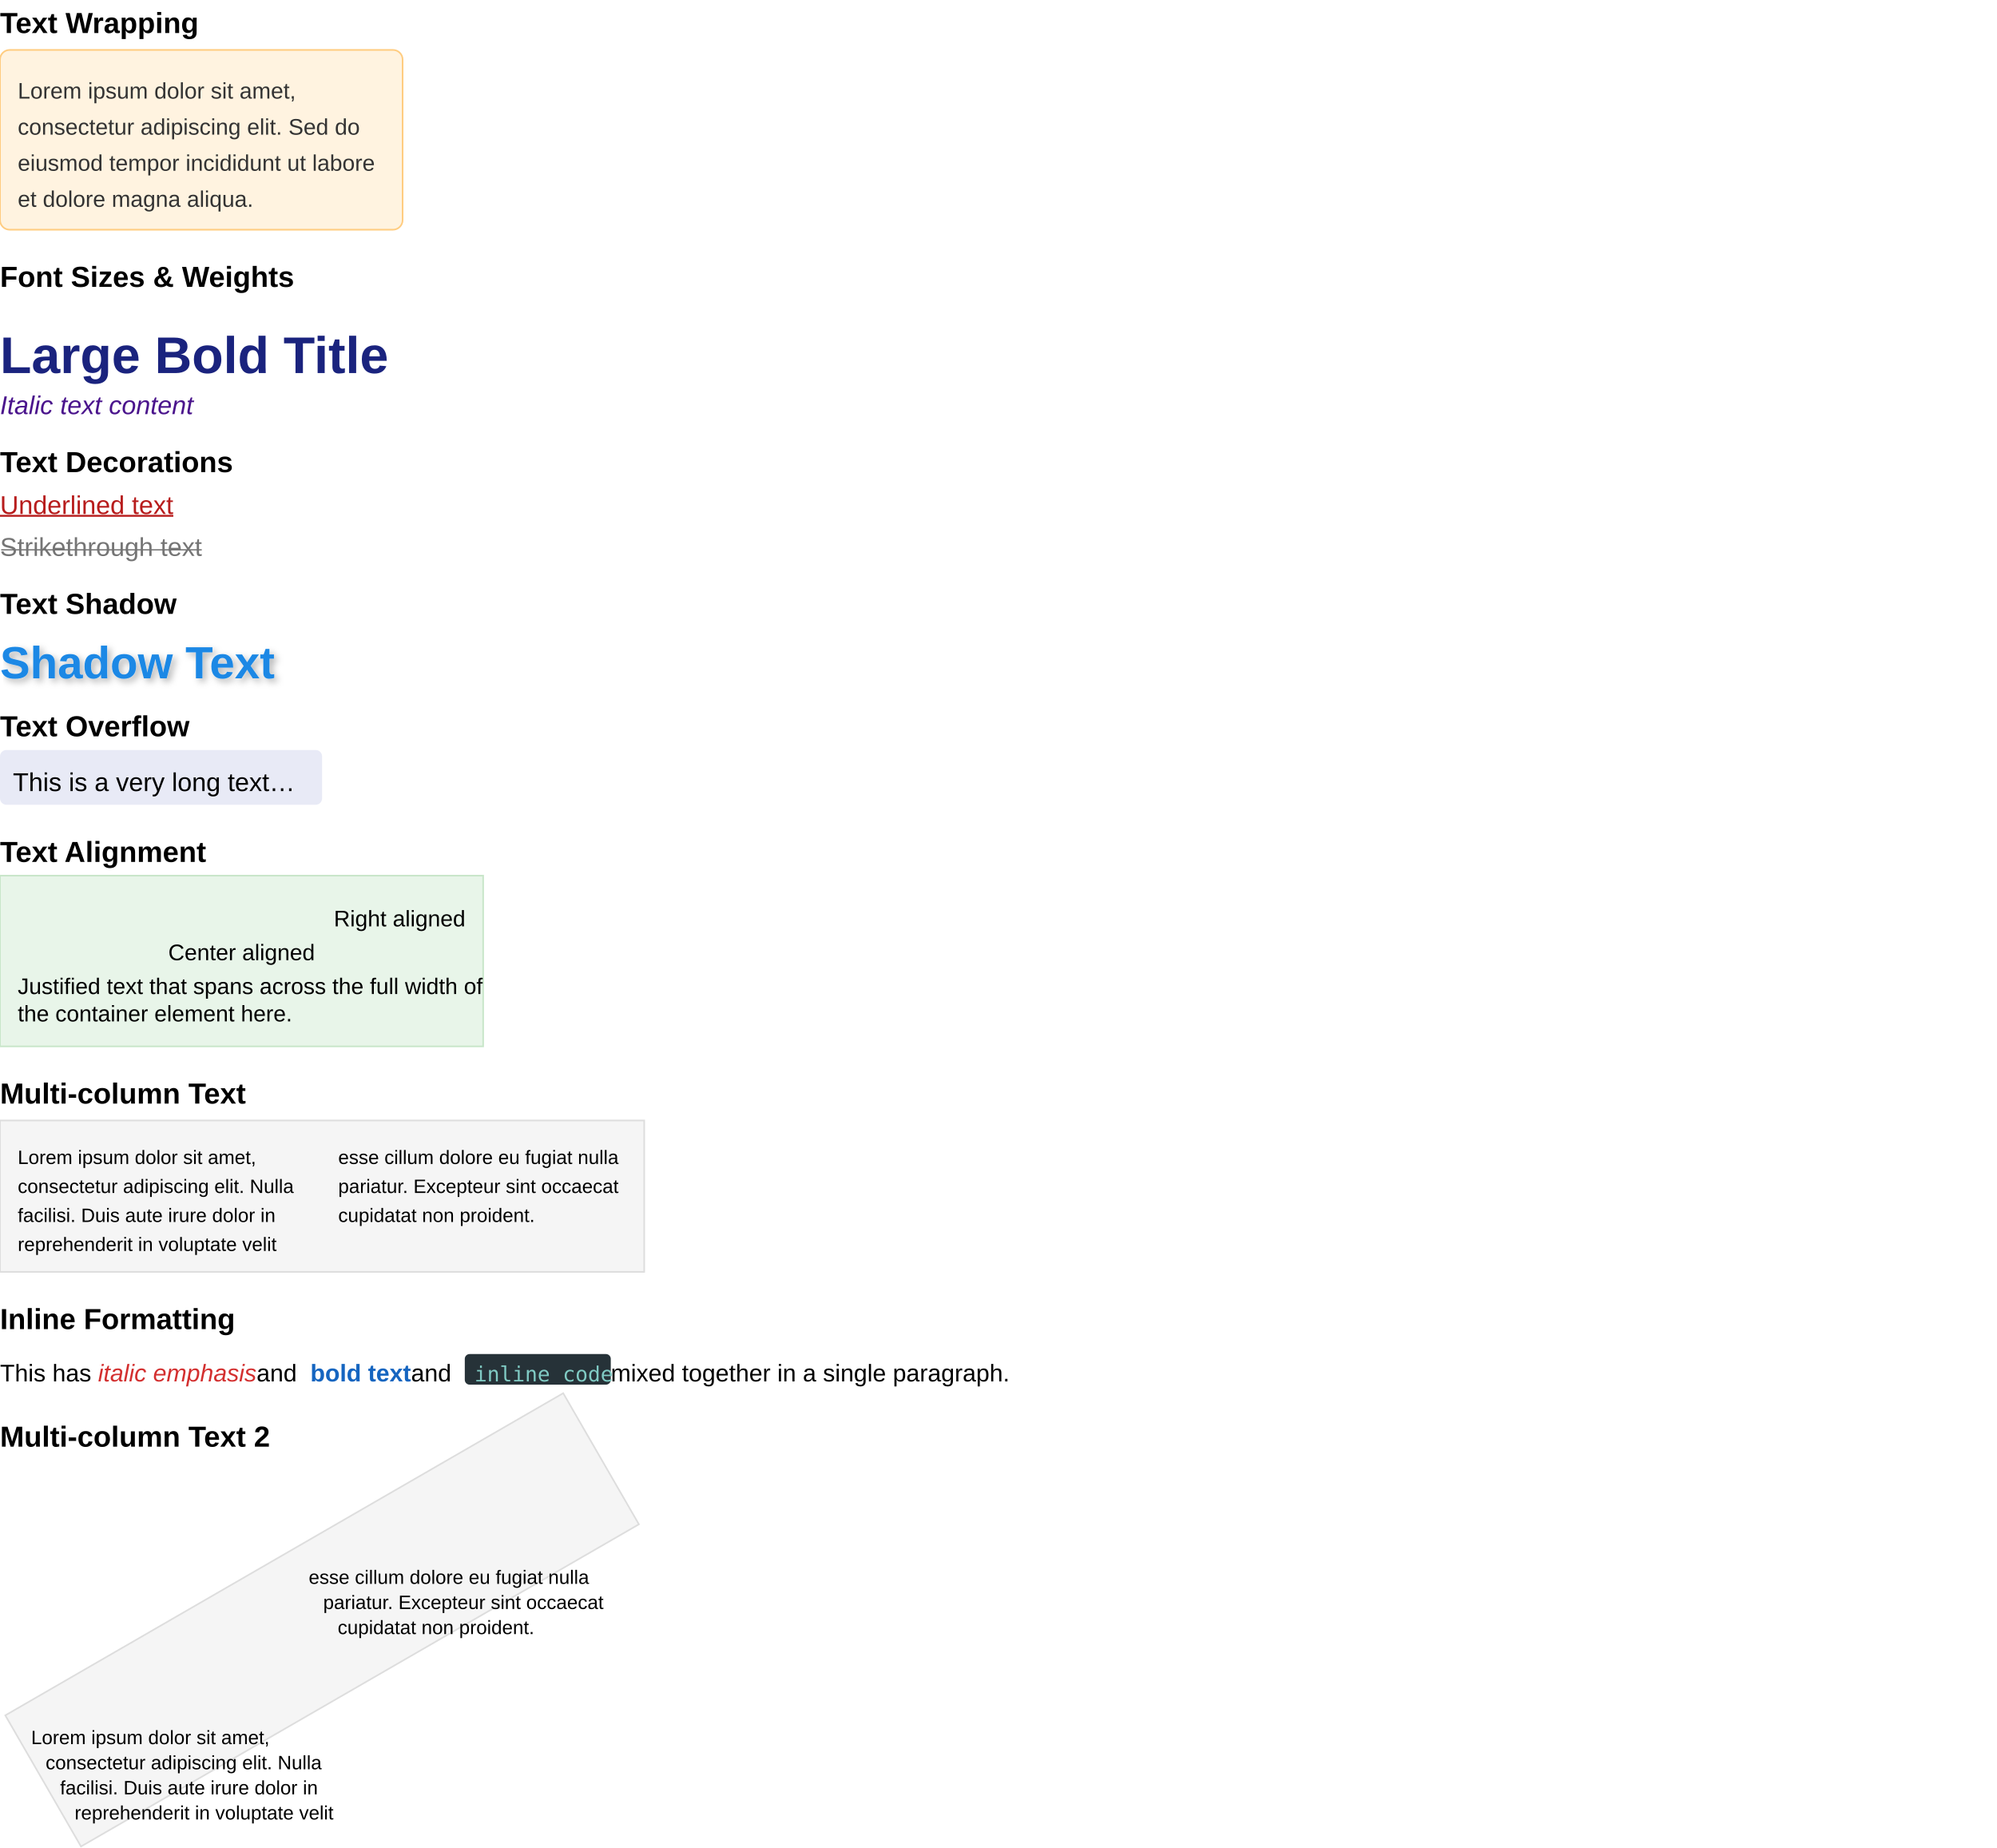
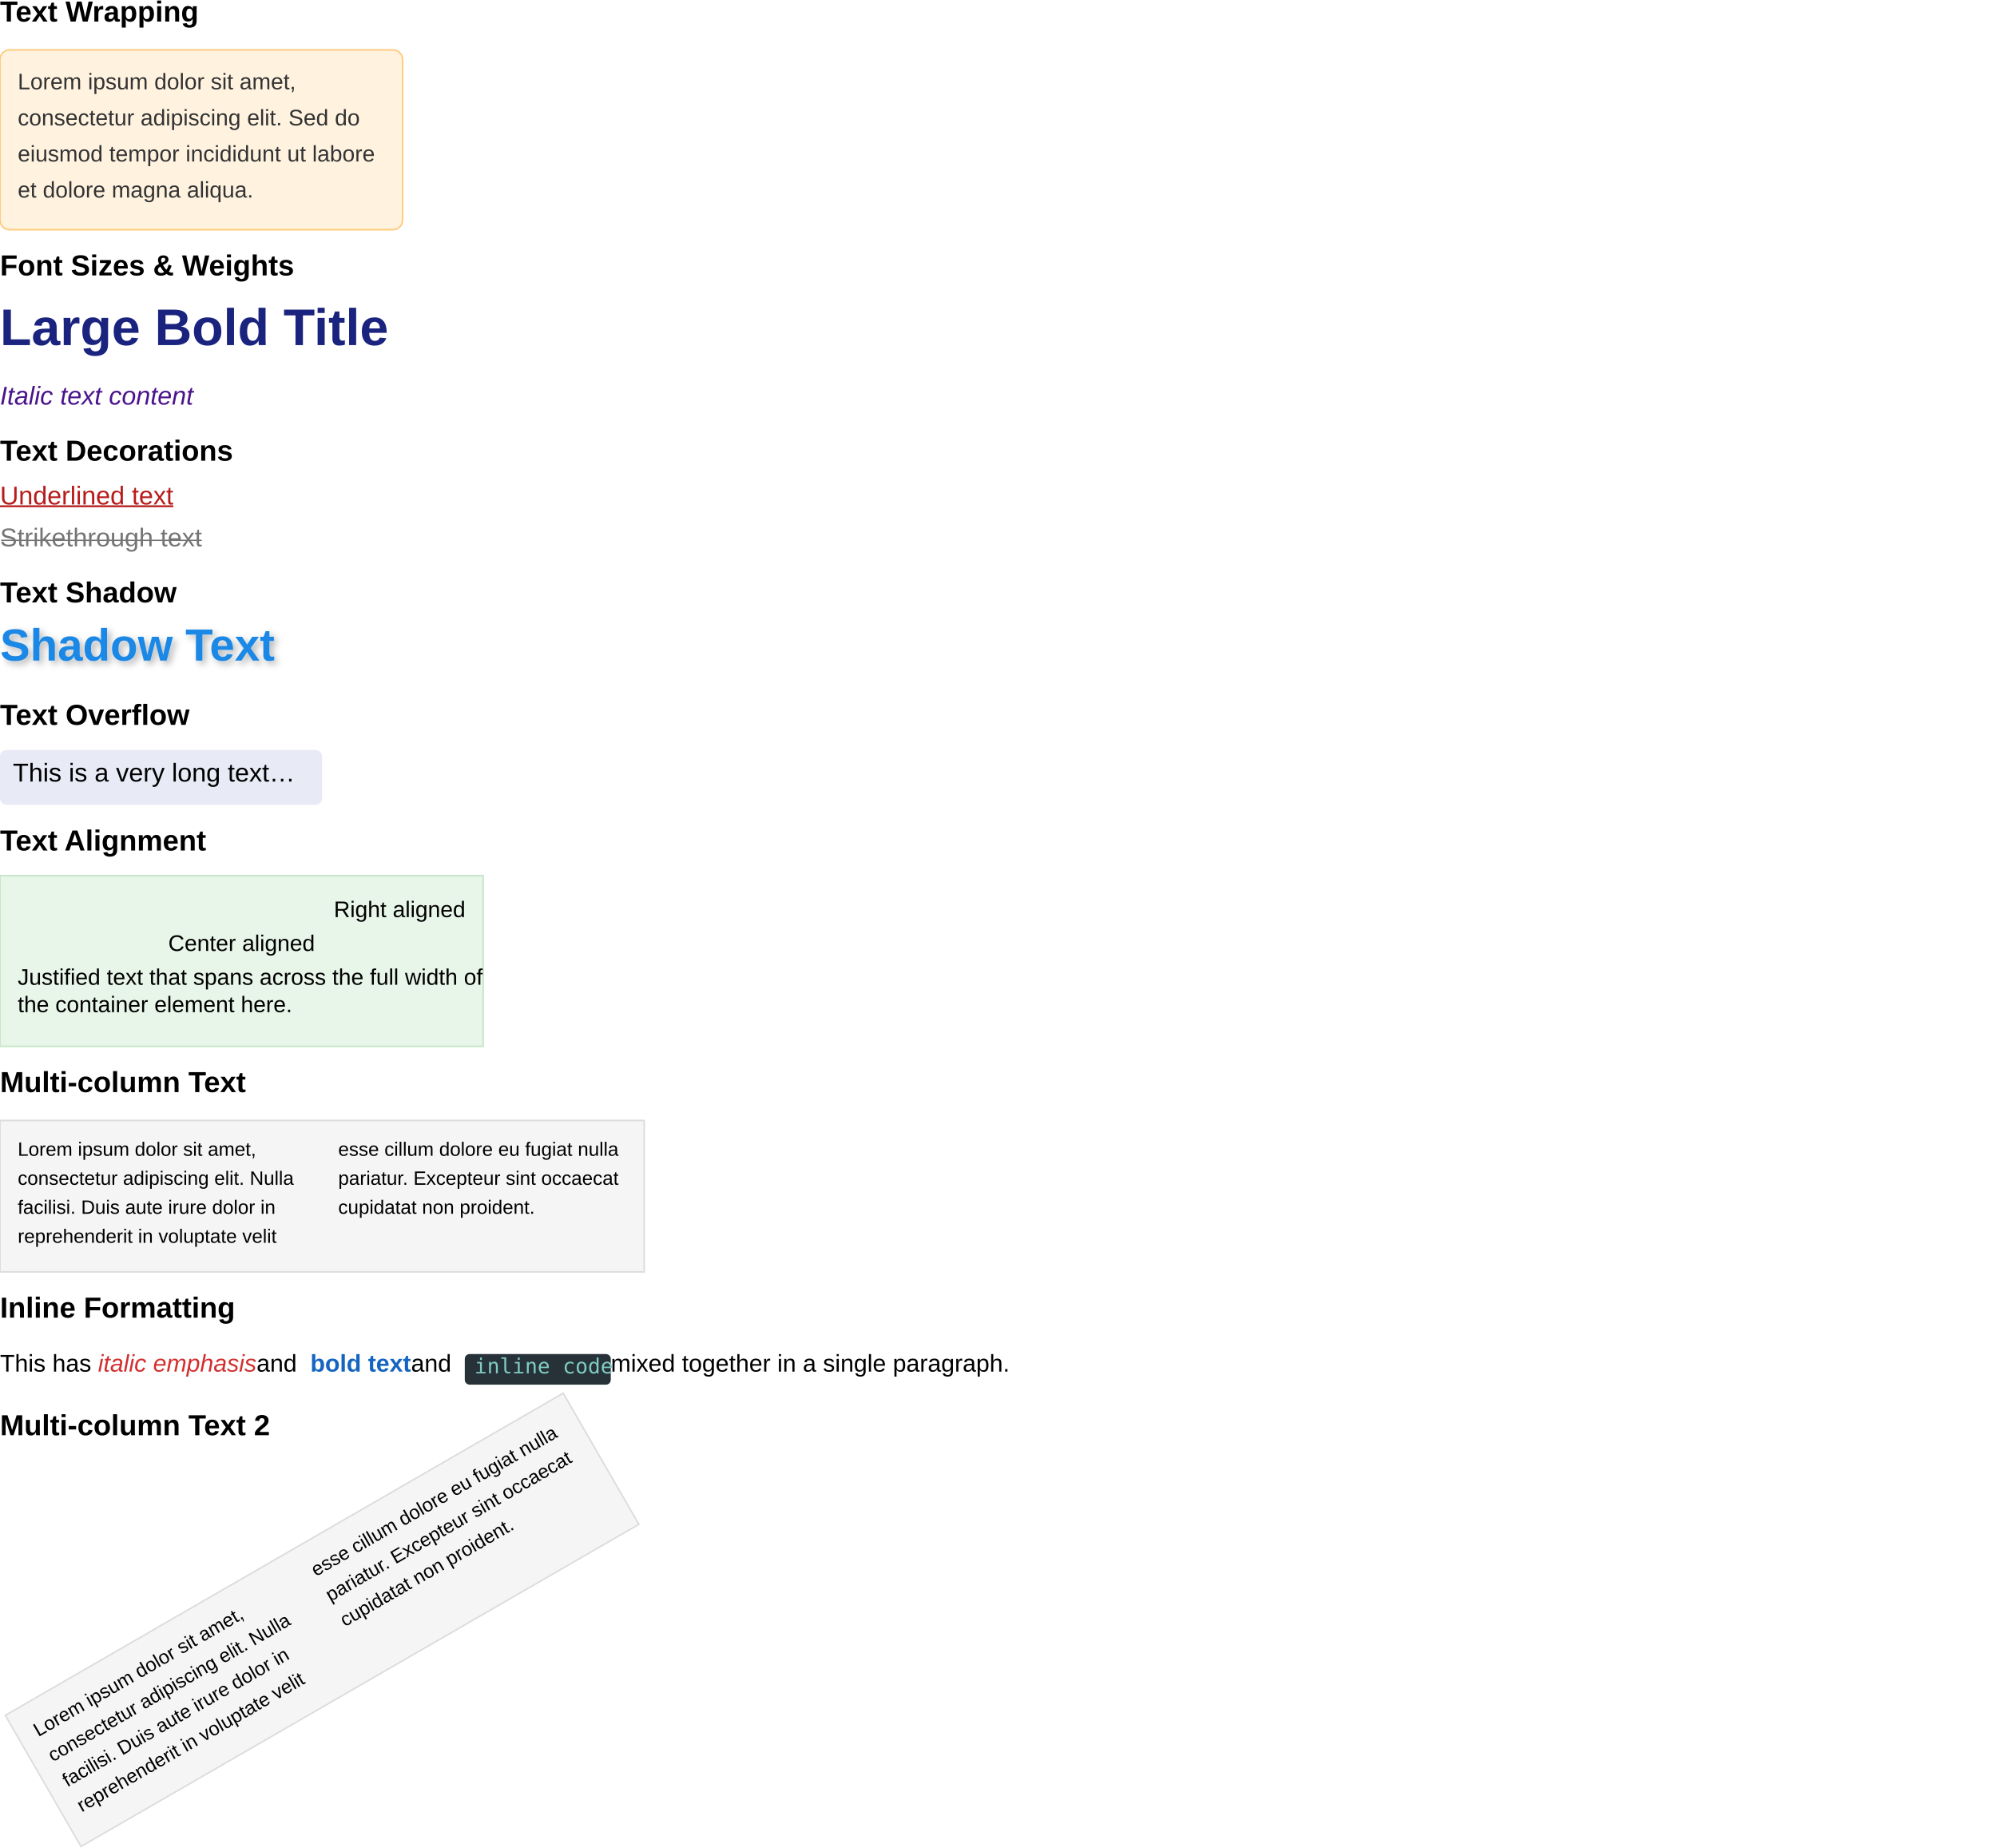
<svg xmlns="http://www.w3.org/2000/svg" width="1240" height="1147" viewBox="0 0 1240 1147">
  <defs>
    <filter id="ts1" x="-50%" y="-50%" width="200%" height="200%">
      <feDropShadow dx="2" dy="2" stdDeviation="2" flood-color="rgba(0, 0, 0, 0.3)" />
    </filter>
  </defs>
  <path d="M0,0 L1240,0 L1240,1002.6 L0,1002.6 Z" fill="none" />
  <path d="M0,0 L1240,0 L1240,21 L0,21 Z" fill="none" />
-   <text x="0" y="20.5" fill="rgb(0, 0, 0)" font-weight="700" font-size="18px" font-family="Arial">Text Wrapping</text>
+   <text x="0" y="1.5" fill="rgb(0, 0, 0)" dominant-baseline="text-before-edge" font-weight="700" font-size="18px" font-family="Arial">Text Wrapping</text>
  <rect x="0" y="31" width="250" height="111.6" rx="6" ry="6" fill="rgb(255, 243, 224)" stroke="rgb(255, 204, 128)" stroke-width="1" />
-   <text x="11" y="61.2" fill="rgb(51, 51, 51)" font-size="14px" font-family="Arial">Lorem ipsum dolor sit amet,</text>
-   <text x="11" y="83.6" fill="rgb(51, 51, 51)" font-size="14px" font-family="Arial">consectetur adipiscing elit. Sed do</text>
-   <text x="11" y="106" fill="rgb(51, 51, 51)" font-size="14px" font-family="Arial">eiusmod tempor incididunt ut labore</text>
-   <text x="11" y="128.4" fill="rgb(51, 51, 51)" font-size="14px" font-family="Arial">et dolore magna aliqua.</text>
+   <text x="11" y="46.2" fill="rgb(51, 51, 51)" dominant-baseline="text-before-edge" font-size="14px" font-family="Arial">Lorem ipsum dolor sit amet,</text>
+   <text x="11" y="68.6" fill="rgb(51, 51, 51)" dominant-baseline="text-before-edge" font-size="14px" font-family="Arial">consectetur adipiscing elit. Sed do</text>
+   <text x="11" y="91" fill="rgb(51, 51, 51)" dominant-baseline="text-before-edge" font-size="14px" font-family="Arial">eiusmod tempor incididunt ut labore</text>
+   <text x="11" y="113.4" fill="rgb(51, 51, 51)" dominant-baseline="text-before-edge" font-size="14px" font-family="Arial">et dolore magna aliqua.</text>
  <path d="M0,157.6 L1240,157.6 L1240,178.6 L0,178.6 Z" fill="none" />
-   <text x="0" y="178.1" fill="rgb(0, 0, 0)" font-weight="700" font-size="18px" font-family="Arial">Font Sizes &amp; Weights</text>
+   <text x="0" y="159.1" fill="rgb(0, 0, 0)" dominant-baseline="text-before-edge" font-weight="700" font-size="18px" font-family="Arial">Font Sizes &amp; Weights</text>
  <path d="M0,186.6 L1240,186.6 L1240,231.6 L0,231.6 Z" fill="none" />
-   <text x="0" y="231.6" fill="rgb(26, 35, 126)" font-weight="900" font-size="32px" font-family="Arial">Large Bold Title</text>
+   <text x="0" y="193.1" fill="rgb(26, 35, 126)" dominant-baseline="text-before-edge" font-weight="900" font-size="32px" font-family="Arial">Large Bold Title</text>
  <path d="M0,239.6 L1240,239.6 L1240,257.6 L0,257.6 Z" fill="none" />
-   <text x="0" y="257.1" fill="rgb(74, 20, 140)" font-style="italic" font-size="16px" font-family="Arial">Italic text content</text>
+   <text x="0" y="240.6" fill="rgb(74, 20, 140)" dominant-baseline="text-before-edge" font-style="italic" font-size="16px" font-family="Arial">Italic text content</text>
  <path d="M0,272.6 L1240,272.6 L1240,293.6 L0,293.6 Z" fill="none" />
-   <text x="0" y="293.1" fill="rgb(0, 0, 0)" font-weight="700" font-size="18px" font-family="Arial">Text Decorations</text>
+   <text x="0" y="274.1" fill="rgb(0, 0, 0)" dominant-baseline="text-before-edge" font-weight="700" font-size="18px" font-family="Arial">Text Decorations</text>
  <path d="M0,301.6 L1240,301.6 L1240,319.6 L0,319.6 Z" fill="none" />
-   <text x="0" y="319.1" fill="rgb(183, 28, 28)" font-size="16px" font-family="Arial" text-decoration="underline">Underlined text</text>
+   <text x="0" y="302.6" fill="rgb(183, 28, 28)" dominant-baseline="text-before-edge" font-size="16px" font-family="Arial" text-decoration="underline">Underlined text</text>
  <path d="M0,327.6 L1240,327.6 L1240,345.6 L0,345.6 Z" fill="none" />
-   <text x="0" y="345.1" fill="rgb(117, 117, 117)" font-size="16px" font-family="Arial" text-decoration="line-through">Strikethrough text</text>
+   <text x="0" y="328.6" fill="rgb(117, 117, 117)" dominant-baseline="text-before-edge" font-size="16px" font-family="Arial" text-decoration="line-through">Strikethrough text</text>
  <path d="M0,360.6 L1240,360.6 L1240,381.6 L0,381.6 Z" fill="none" />
-   <text x="0" y="381.1" fill="rgb(0, 0, 0)" font-weight="700" font-size="18px" font-family="Arial">Text Shadow</text>
+   <text x="0" y="362.1" fill="rgb(0, 0, 0)" dominant-baseline="text-before-edge" font-weight="700" font-size="18px" font-family="Arial">Text Shadow</text>
  <path d="M0,389.6 L1240,389.6 L1240,421.6 L0,421.6 Z" fill="none" />
-   <text x="0" y="421.1" fill="rgb(30, 136, 229)" font-weight="700" font-size="28px" font-family="Arial" filter="url(#ts1)">Shadow Text</text>
+   <text x="0" y="391.6" fill="rgb(30, 136, 229)" dominant-baseline="text-before-edge" font-weight="700" font-size="28px" font-family="Arial" filter="url(#ts1)">Shadow Text</text>
  <path d="M0,436.6 L1240,436.6 L1240,457.6 L0,457.6 Z" fill="none" />
-   <text x="0" y="457.1" fill="rgb(0, 0, 0)" font-weight="700" font-size="18px" font-family="Arial">Text Overflow</text>
+   <text x="0" y="438.1" fill="rgb(0, 0, 0)" dominant-baseline="text-before-edge" font-weight="700" font-size="18px" font-family="Arial">Text Overflow</text>
  <rect x="0" y="465.6" width="200" height="34" rx="4" ry="4" fill="rgb(232, 234, 246)" />
-   <text x="8" y="491.1" fill="rgb(0, 0, 0)" font-size="16px" font-family="Arial">This is a very long text…</text>
+   <text x="8" y="474.6" fill="rgb(0, 0, 0)" dominant-baseline="text-before-edge" font-size="16px" font-family="Arial">This is a very long text…</text>
  <path d="M0,514.6 L1240,514.6 L1240,535.6 L0,535.6 Z" fill="none" />
-   <text x="0" y="535.1" fill="rgb(0, 0, 0)" font-weight="700" font-size="18px" font-family="Arial">Text Alignment</text>
+   <text x="0" y="516.1" fill="rgb(0, 0, 0)" dominant-baseline="text-before-edge" font-weight="700" font-size="18px" font-family="Arial">Text Alignment</text>
  <path d="M0,543.6 L300,543.6 L300,649.6 L0,649.6 Z" fill="rgb(232, 245, 233)" stroke="rgb(200, 230, 201)" stroke-width="1" />
  <path d="M11,558.6 L289,558.6 L289,575.6 L11,575.6 Z" fill="none" />
-   <text x="207.28" y="575.1" fill="rgb(0, 0, 0)" font-size="14px" font-family="Arial">Right aligned</text>
+   <text x="207.28" y="560.1" fill="rgb(0, 0, 0)" dominant-baseline="text-before-edge" font-size="14px" font-family="Arial">Right aligned</text>
  <path d="M11,579.6 L289,579.6 L289,596.6 L11,596.6 Z" fill="none" />
-   <text x="104.47" y="596.1" fill="rgb(0, 0, 0)" font-size="14px" font-family="Arial">Center aligned</text>
+   <text x="104.47" y="581.1" fill="rgb(0, 0, 0)" dominant-baseline="text-before-edge" font-size="14px" font-family="Arial">Center aligned</text>
  <path d="M11,600.6 L311,600.6 L311,634.6 L11,634.6 Z" fill="none" />
-   <text x="11" y="617.1" fill="rgb(0, 0, 0)" font-size="14px" font-family="Arial">Justified text that spans across the full width of</text>
-   <text x="11" y="634.1" fill="rgb(0, 0, 0)" font-size="14px" font-family="Arial">the container element here.</text>
+   <text x="11" y="602.1" fill="rgb(0, 0, 0)" dominant-baseline="text-before-edge" font-size="14px" font-family="Arial">Justified text that spans across the full width of</text>
+   <text x="11" y="619.1" fill="rgb(0, 0, 0)" dominant-baseline="text-before-edge" font-size="14px" font-family="Arial">the container element here.</text>
  <path d="M0,664.6 L1240,664.6 L1240,685.6 L0,685.6 Z" fill="none" />
-   <text x="0" y="685.1" fill="rgb(0, 0, 0)" font-weight="700" font-size="18px" font-family="Arial">Multi-column Text</text>
+   <text x="0" y="666.1" fill="rgb(0, 0, 0)" dominant-baseline="text-before-edge" font-weight="700" font-size="18px" font-family="Arial">Multi-column Text</text>
  <path d="M0,695.6 L400,695.6 L400,789.6 L0,789.6 Z" fill="rgb(245, 245, 245)" stroke="rgb(221, 221, 221)" stroke-width="1" />
-   <text x="11" y="722.6" fill="rgb(0, 0, 0)" font-size="12px" font-family="Arial">Lorem ipsum dolor sit amet,</text>
-   <text x="11" y="740.6" fill="rgb(0, 0, 0)" font-size="12px" font-family="Arial">consectetur adipiscing elit. Nulla</text>
-   <text x="11" y="758.6" fill="rgb(0, 0, 0)" font-size="12px" font-family="Arial">facilisi. Duis aute irure dolor in</text>
-   <text x="11" y="776.6" fill="rgb(0, 0, 0)" font-size="12px" font-family="Arial">reprehenderit in voluptate velit</text>
-   <text x="210" y="722.6" fill="rgb(0, 0, 0)" font-size="12px" font-family="Arial">esse cillum dolore eu fugiat nulla</text>
-   <text x="210" y="740.6" fill="rgb(0, 0, 0)" font-size="12px" font-family="Arial">pariatur. Excepteur sint occaecat</text>
-   <text x="210" y="758.6" fill="rgb(0, 0, 0)" font-size="12px" font-family="Arial">cupidatat non proident.</text>
+   <text x="11" y="709.6" fill="rgb(0, 0, 0)" dominant-baseline="text-before-edge" font-size="12px" font-family="Arial">Lorem ipsum dolor sit amet,</text>
+   <text x="11" y="727.6" fill="rgb(0, 0, 0)" dominant-baseline="text-before-edge" font-size="12px" font-family="Arial">consectetur adipiscing elit. Nulla</text>
+   <text x="11" y="745.6" fill="rgb(0, 0, 0)" dominant-baseline="text-before-edge" font-size="12px" font-family="Arial">facilisi. Duis aute irure dolor in</text>
+   <text x="11" y="763.6" fill="rgb(0, 0, 0)" dominant-baseline="text-before-edge" font-size="12px" font-family="Arial">reprehenderit in voluptate velit</text>
+   <text x="210" y="709.6" fill="rgb(0, 0, 0)" dominant-baseline="text-before-edge" font-size="12px" font-family="Arial">esse cillum dolore eu fugiat nulla</text>
+   <text x="210" y="727.6" fill="rgb(0, 0, 0)" dominant-baseline="text-before-edge" font-size="12px" font-family="Arial">pariatur. Excepteur sint occaecat</text>
+   <text x="210" y="745.6" fill="rgb(0, 0, 0)" dominant-baseline="text-before-edge" font-size="12px" font-family="Arial">cupidatat non proident.</text>
  <path d="M0,804.6 L1240,804.6 L1240,825.6 L0,825.6 Z" fill="none" />
-   <text x="0" y="825.1" fill="rgb(0, 0, 0)" font-weight="700" font-size="18px" font-family="Arial">Inline Formatting</text>
+   <text x="0" y="806.1" fill="rgb(0, 0, 0)" dominant-baseline="text-before-edge" font-weight="700" font-size="18px" font-family="Arial">Inline Formatting</text>
  <path d="M0,835.6 L1240,835.6 L1240,862.6 L0,862.6 Z" fill="none" />
-   <text x="0" y="857.6" fill="rgb(0, 0, 0)" font-size="15px" font-family="Arial">This has</text>
-   <text x="159.3" y="857.6" fill="rgb(0, 0, 0)" font-size="15px" font-family="Arial">and</text>
-   <text x="255.22" y="857.6" fill="rgb(0, 0, 0)" font-size="15px" font-family="Arial">and</text>
-   <text x="379.25" y="857.6" fill="rgb(0, 0, 0)" font-size="15px" font-family="Arial">mixed together in a single paragraph.</text>
+   <text x="0" y="841.6" fill="rgb(0, 0, 0)" dominant-baseline="text-before-edge" font-size="15px" font-family="Arial">This has</text>
+   <text x="159.3" y="841.6" fill="rgb(0, 0, 0)" dominant-baseline="text-before-edge" font-size="15px" font-family="Arial">and</text>
+   <text x="255.22" y="841.6" fill="rgb(0, 0, 0)" dominant-baseline="text-before-edge" font-size="15px" font-family="Arial">and</text>
+   <text x="379.25" y="841.6" fill="rgb(0, 0, 0)" dominant-baseline="text-before-edge" font-size="15px" font-family="Arial">mixed together in a single paragraph.</text>
  <path d="M60.88,840.6 L159.3,840.6 L159.3,857.6 L60.88,857.6 Z" fill="none" />
-   <text x="60.88" y="857.6" fill="rgb(211, 47, 47)" font-style="italic" font-size="15px" font-family="Arial">italic emphasis</text>
+   <text x="60.88" y="841.6" fill="rgb(211, 47, 47)" dominant-baseline="text-before-edge" font-style="italic" font-size="15px" font-family="Arial">italic emphasis</text>
  <path d="M192.68,840.6 L255.22,840.6 L255.22,857.6 L192.68,857.6 Z" fill="none" />
-   <text x="192.68" y="857.6" fill="rgb(21, 101, 192)" font-weight="700" font-size="15px" font-family="Arial">bold text</text>
+   <text x="192.68" y="841.6" fill="rgb(21, 101, 192)" dominant-baseline="text-before-edge" font-weight="700" font-size="15px" font-family="Arial">bold text</text>
  <rect x="288.6" y="840.6" width="90.65" height="19" rx="3" ry="3" fill="rgb(38, 50, 56)" />
-   <text x="294.6" y="857.6" fill="rgb(128, 203, 196)" font-size="13px" font-family="monospace">inline code</text>
+   <text x="294.6" y="843.6" fill="rgb(128, 203, 196)" dominant-baseline="text-before-edge" font-size="13px" font-family="monospace">inline code</text>
  <path d="M0,877.6 L1240,877.6 L1240,898.6 L0,898.6 Z" fill="none" />
-   <text x="0" y="898.1" fill="rgb(0, 0, 0)" font-weight="700" font-size="18px" font-family="Arial">Multi-column Text 2</text>
+   <text x="0" y="879.1" fill="rgb(0, 0, 0)" dominant-baseline="text-before-edge" font-weight="700" font-size="18px" font-family="Arial">Multi-column Text 2</text>
  <path d="M3.29,1064.9 L349.71,864.9 L396.71,946.3 L50.29,1146.3 Z" fill="rgb(245, 245, 245)" stroke="rgb(221, 221, 221)" stroke-width="1" />
-   <text x="19.32" y="1082.77" fill="rgb(0, 0, 0)" font-size="12px" font-family="Arial">Lorem ipsum dolor sit amet,</text>
-   <text x="28.32" y="1098.37" fill="rgb(0, 0, 0)" font-size="12px" font-family="Arial">consectetur adipiscing elit. Nulla</text>
-   <text x="37.32" y="1113.95" fill="rgb(0, 0, 0)" font-size="12px" font-family="Arial">facilisi. Duis aute irure dolor in</text>
-   <text x="46.32" y="1129.53" fill="rgb(0, 0, 0)" font-size="12px" font-family="Arial">reprehenderit in voluptate velit</text>
-   <text x="191.67" y="983.27" fill="rgb(0, 0, 0)" font-size="12px" font-family="Arial">esse cillum dolore eu fugiat nulla</text>
-   <text x="200.67" y="998.87" fill="rgb(0, 0, 0)" font-size="12px" font-family="Arial">pariatur. Excepteur sint occaecat</text>
-   <text x="209.67" y="1014.45" fill="rgb(0, 0, 0)" font-size="12px" font-family="Arial">cupidatat non proident.</text>
+   <text x="19.82" y="1071.52" fill="rgb(0, 0, 0)" dominant-baseline="text-before-edge" font-size="12px" font-family="Arial" transform="rotate(-30,19.82,1071.52)">Lorem ipsum dolor sit amet,</text>
+   <text x="28.82" y="1087.11" fill="rgb(0, 0, 0)" dominant-baseline="text-before-edge" font-size="12px" font-family="Arial" transform="rotate(-30,28.82,1087.11)">consectetur adipiscing elit. Nulla</text>
+   <text x="37.82" y="1102.7" fill="rgb(0, 0, 0)" dominant-baseline="text-before-edge" font-size="12px" font-family="Arial" transform="rotate(-30,37.82,1102.7)">facilisi. Duis aute irure dolor in</text>
+   <text x="46.82" y="1118.29" fill="rgb(0, 0, 0)" dominant-baseline="text-before-edge" font-size="12px" font-family="Arial" transform="rotate(-30,46.82,1118.29)">reprehenderit in voluptate velit</text>
+   <text x="192.16" y="972.02" fill="rgb(0, 0, 0)" dominant-baseline="text-before-edge" font-size="12px" font-family="Arial" transform="rotate(-30,192.16,972.02)">esse cillum dolore eu fugiat nulla</text>
+   <text x="201.16" y="987.61" fill="rgb(0, 0, 0)" dominant-baseline="text-before-edge" font-size="12px" font-family="Arial" transform="rotate(-30,201.16,987.61)">pariatur. Excepteur sint occaecat</text>
+   <text x="210.16" y="1003.2" fill="rgb(0, 0, 0)" dominant-baseline="text-before-edge" font-size="12px" font-family="Arial" transform="rotate(-30,210.16,1003.2)">cupidatat non proident.</text>
</svg>
